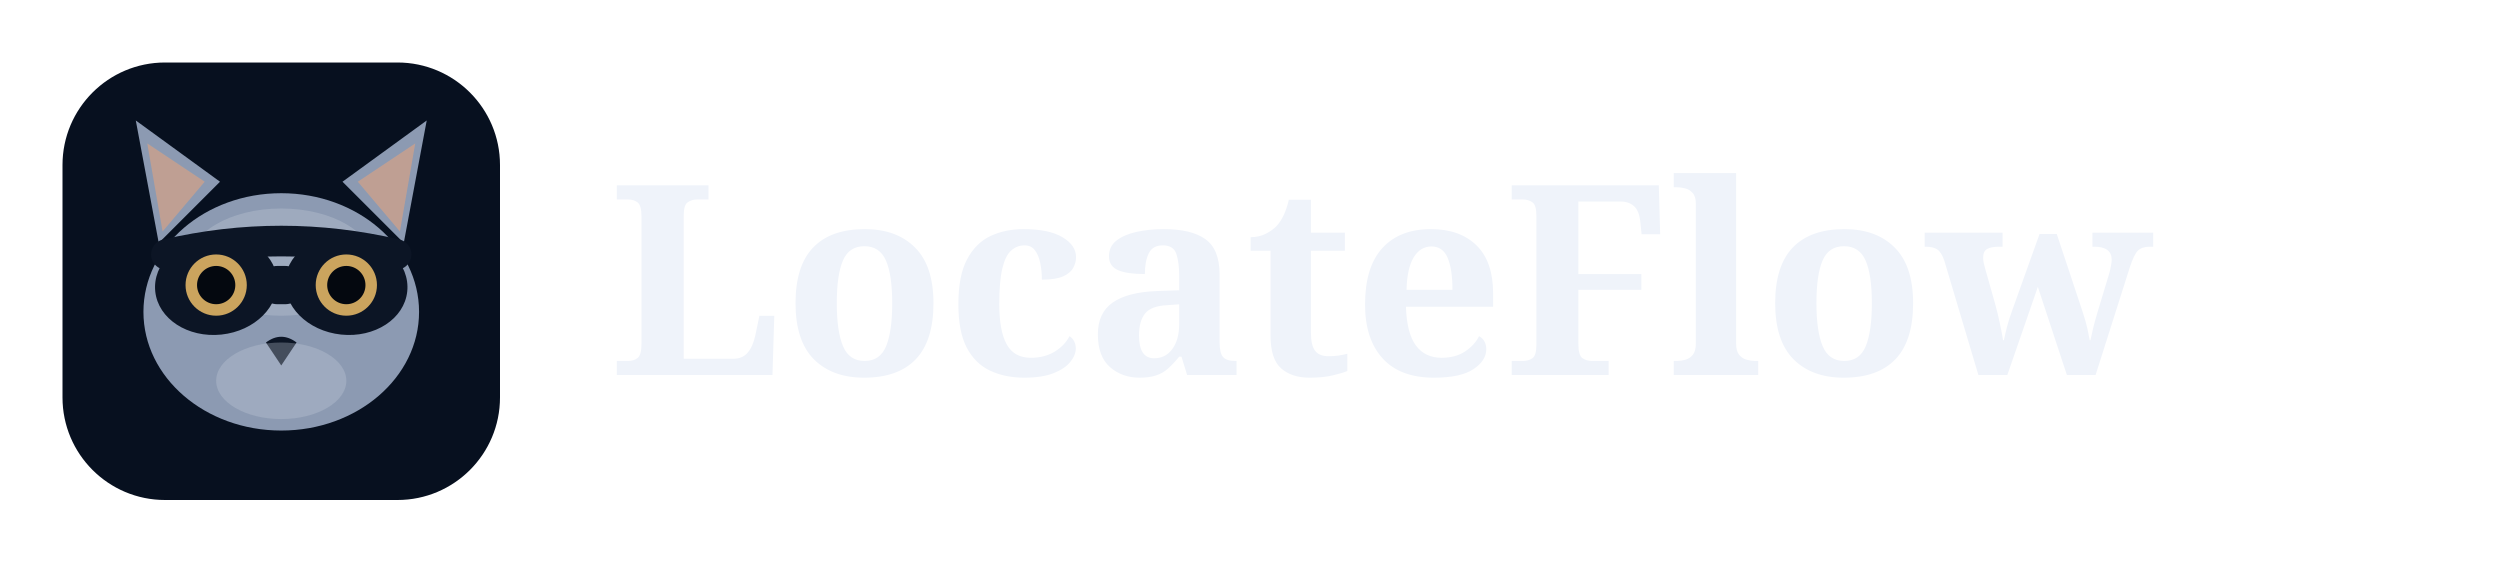
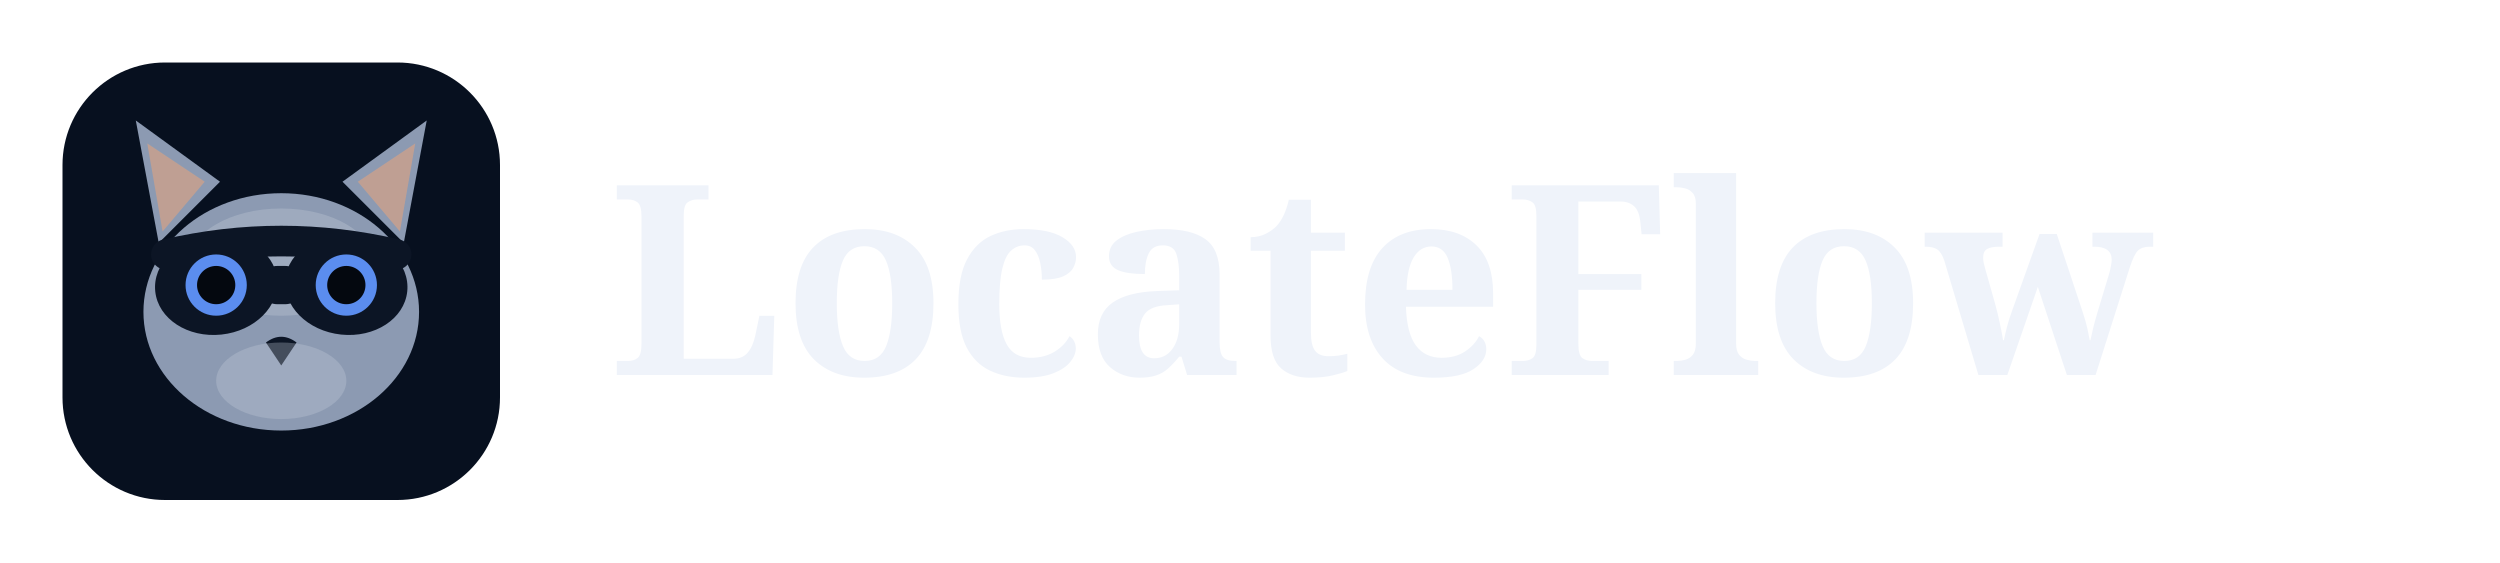
<svg xmlns="http://www.w3.org/2000/svg" viewBox="0 0 320 72" fill="none" role="img" aria-label="LocateFlow">
  <svg x="8" y="8" width="56" height="56" viewBox="0 0 64 64" fill="none">
    <rect width="64" height="64" rx="15" fill="#07101F" />
    <g transform="translate(4 4) scale(0.56)">
      <path d="M18 40 L12 8 L34 24Z" fill="#8C9AB2" />
      <path d="M19 37 L15 14 L30 24Z" fill="#C4A090" opacity="0.9" />
      <path d="M82 40 L88 8 L66 24Z" fill="#8C9AB2" />
      <path d="M81 37 L85 14 L70 24Z" fill="#C4A090" opacity="0.9" />
      <ellipse cx="50" cy="58" rx="36" ry="31" fill="#8C9AB2" />
      <ellipse cx="50" cy="45" rx="24" ry="14" fill="#B8C2D0" opacity="0.42" />
      <ellipse cx="33" cy="51" rx="16" ry="13" fill="#0C1525" transform="rotate(-6 33 51)" />
      <ellipse cx="67" cy="51" rx="16" ry="13" fill="#0C1525" transform="rotate(6 67 51)" />
      <rect x="44" y="46" width="12" height="10" rx="5" fill="#0C1525" />
      <path d="M20 43 Q50 36 80 43" stroke="#0C1525" stroke-width="8" stroke-linecap="round" />
-       <circle cx="33" cy="51" r="8" fill="#CBA45E" />
+       <circle cx="33" cy="51" r="8" fill="#5B8DEF" />
      <circle cx="33" cy="51" r="5" fill="#04080F" />
-       <circle cx="67" cy="51" r="8" fill="#CBA45E" />
+       <circle cx="67" cy="51" r="8" fill="#5B8DEF" />
      <circle cx="67" cy="51" r="5" fill="#04080F" />
      <path d="M46 66 L50 72 L54 66 Q50 63 46 66Z" fill="#0C1525" />
      <ellipse cx="50" cy="76" rx="17" ry="10" fill="#C8D0DC" opacity="0.3" />
    </g>
  </svg>
  <text x="78" y="48" font-family="Playfair Display, Didot, Georgia, serif" font-size="34" font-weight="900" letter-spacing="0" fill="#EFF3FA">LocateFlow</text>
</svg>
